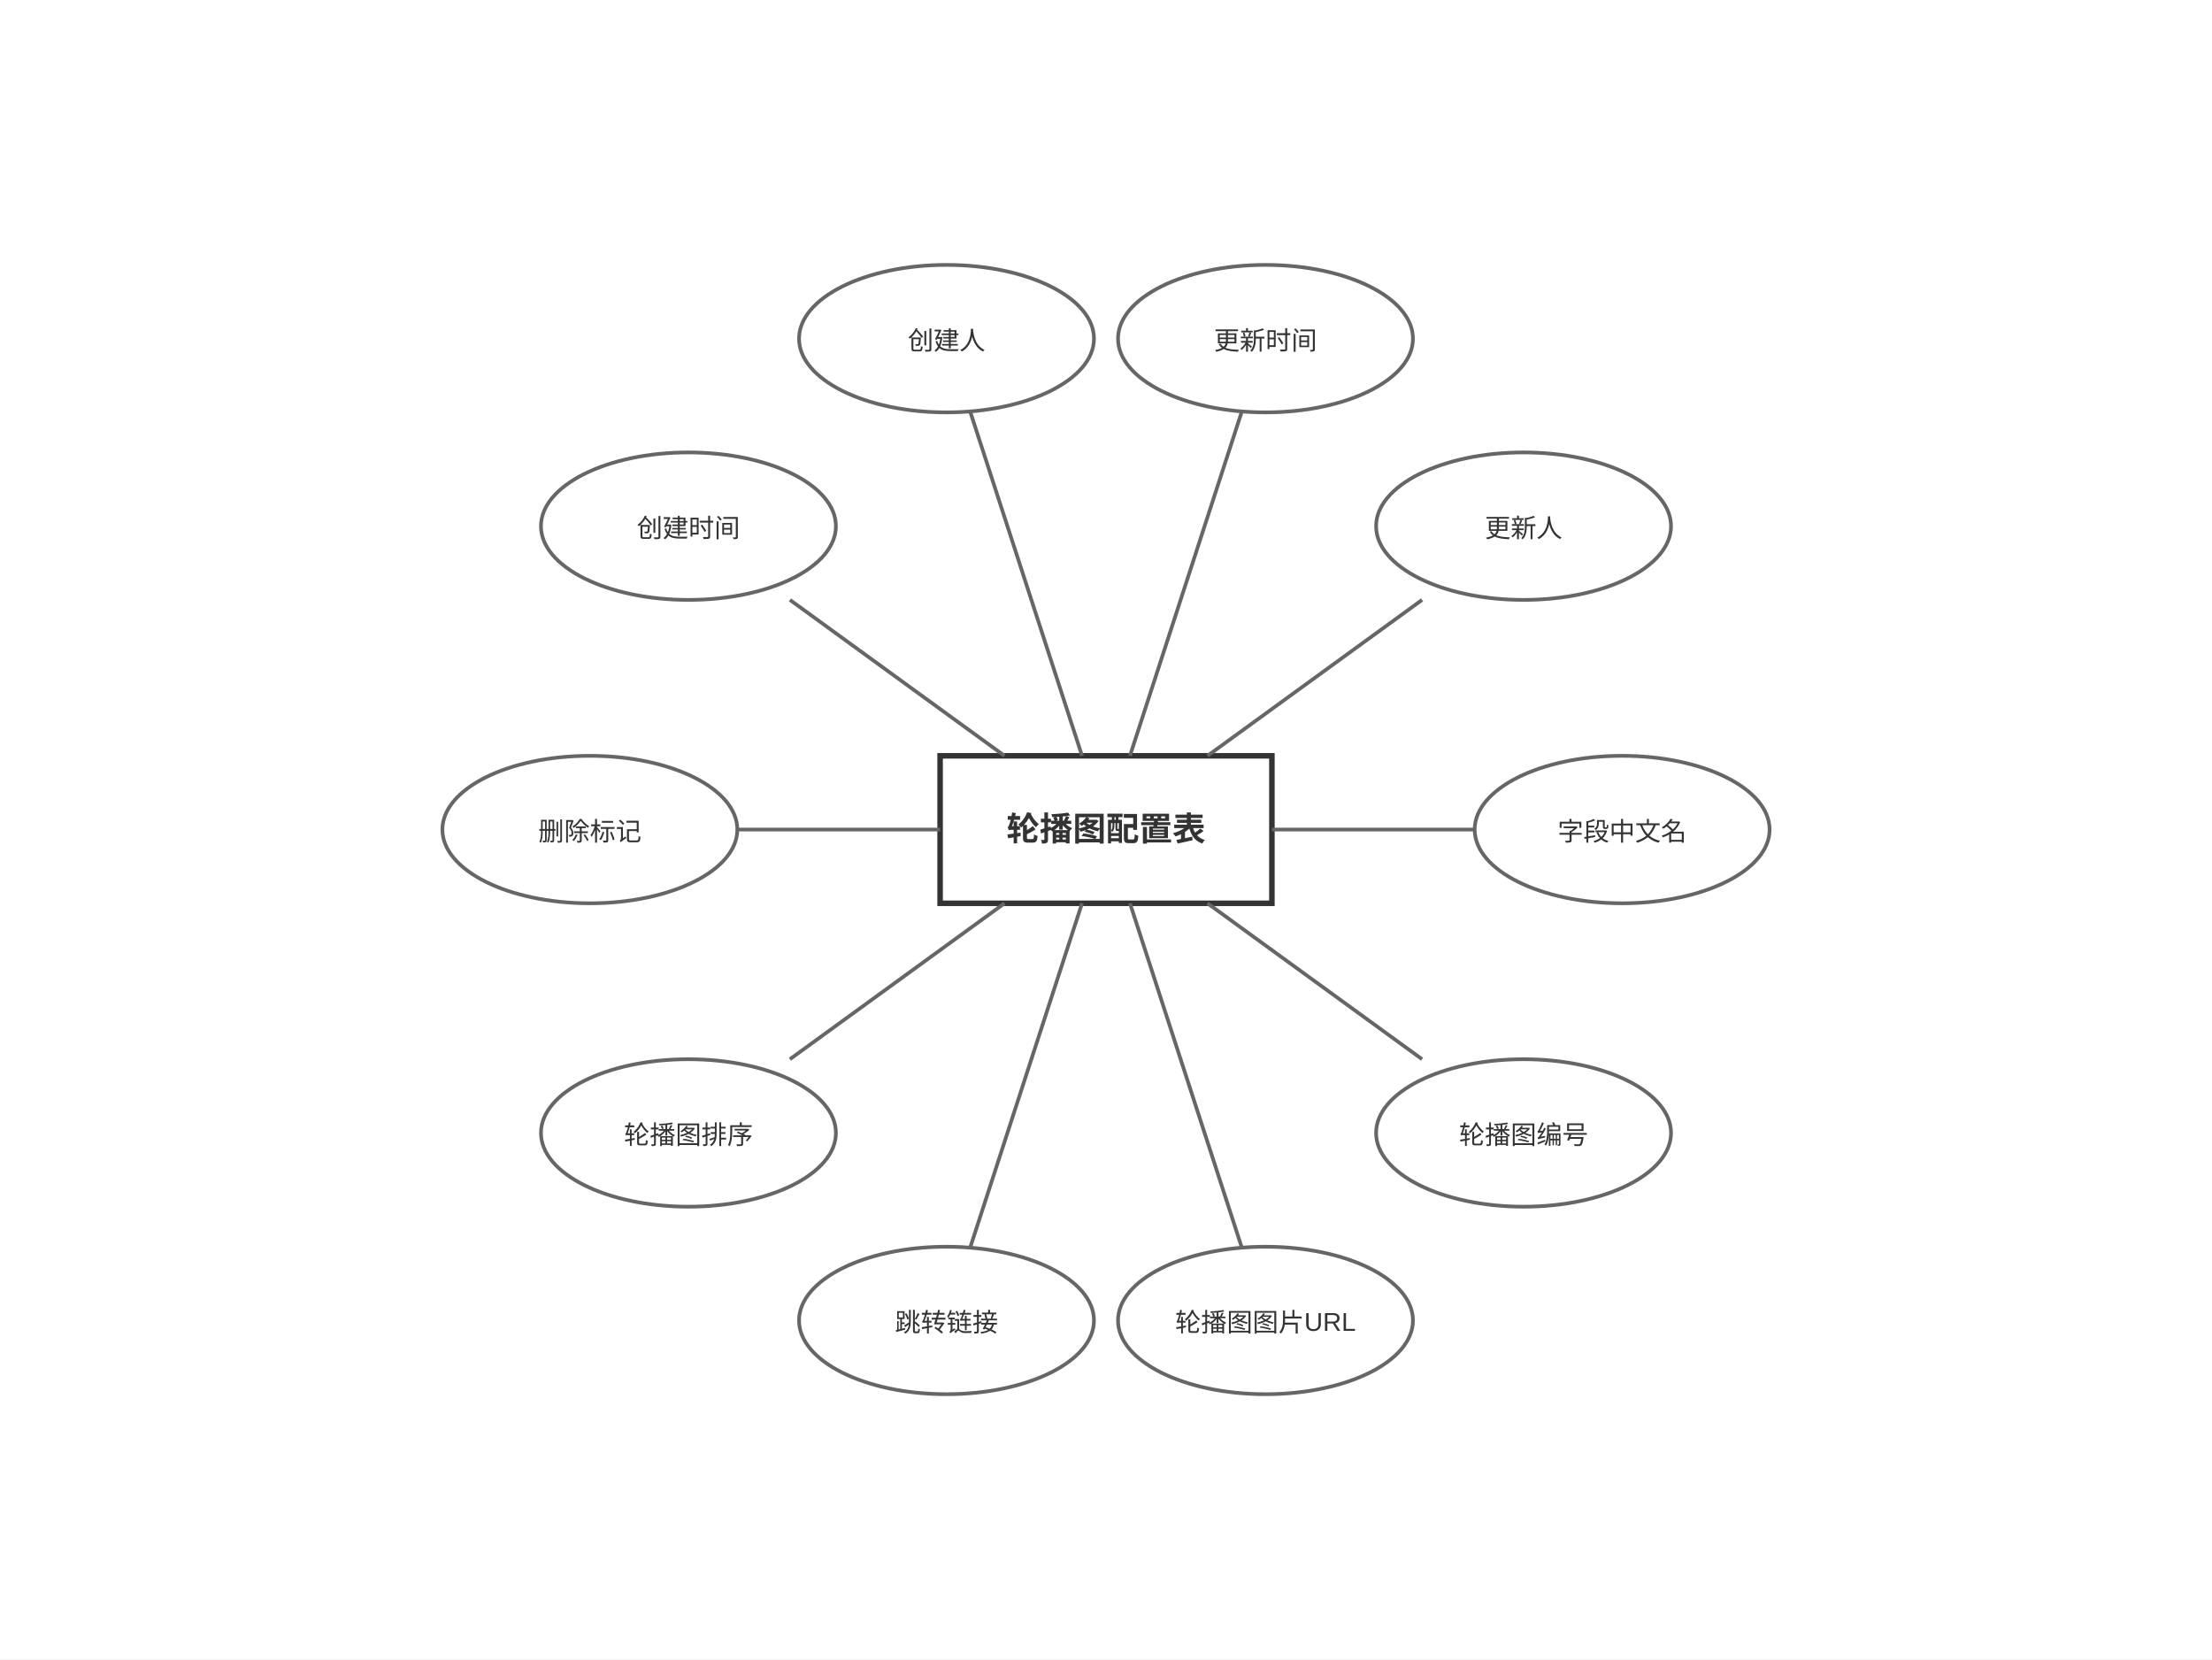
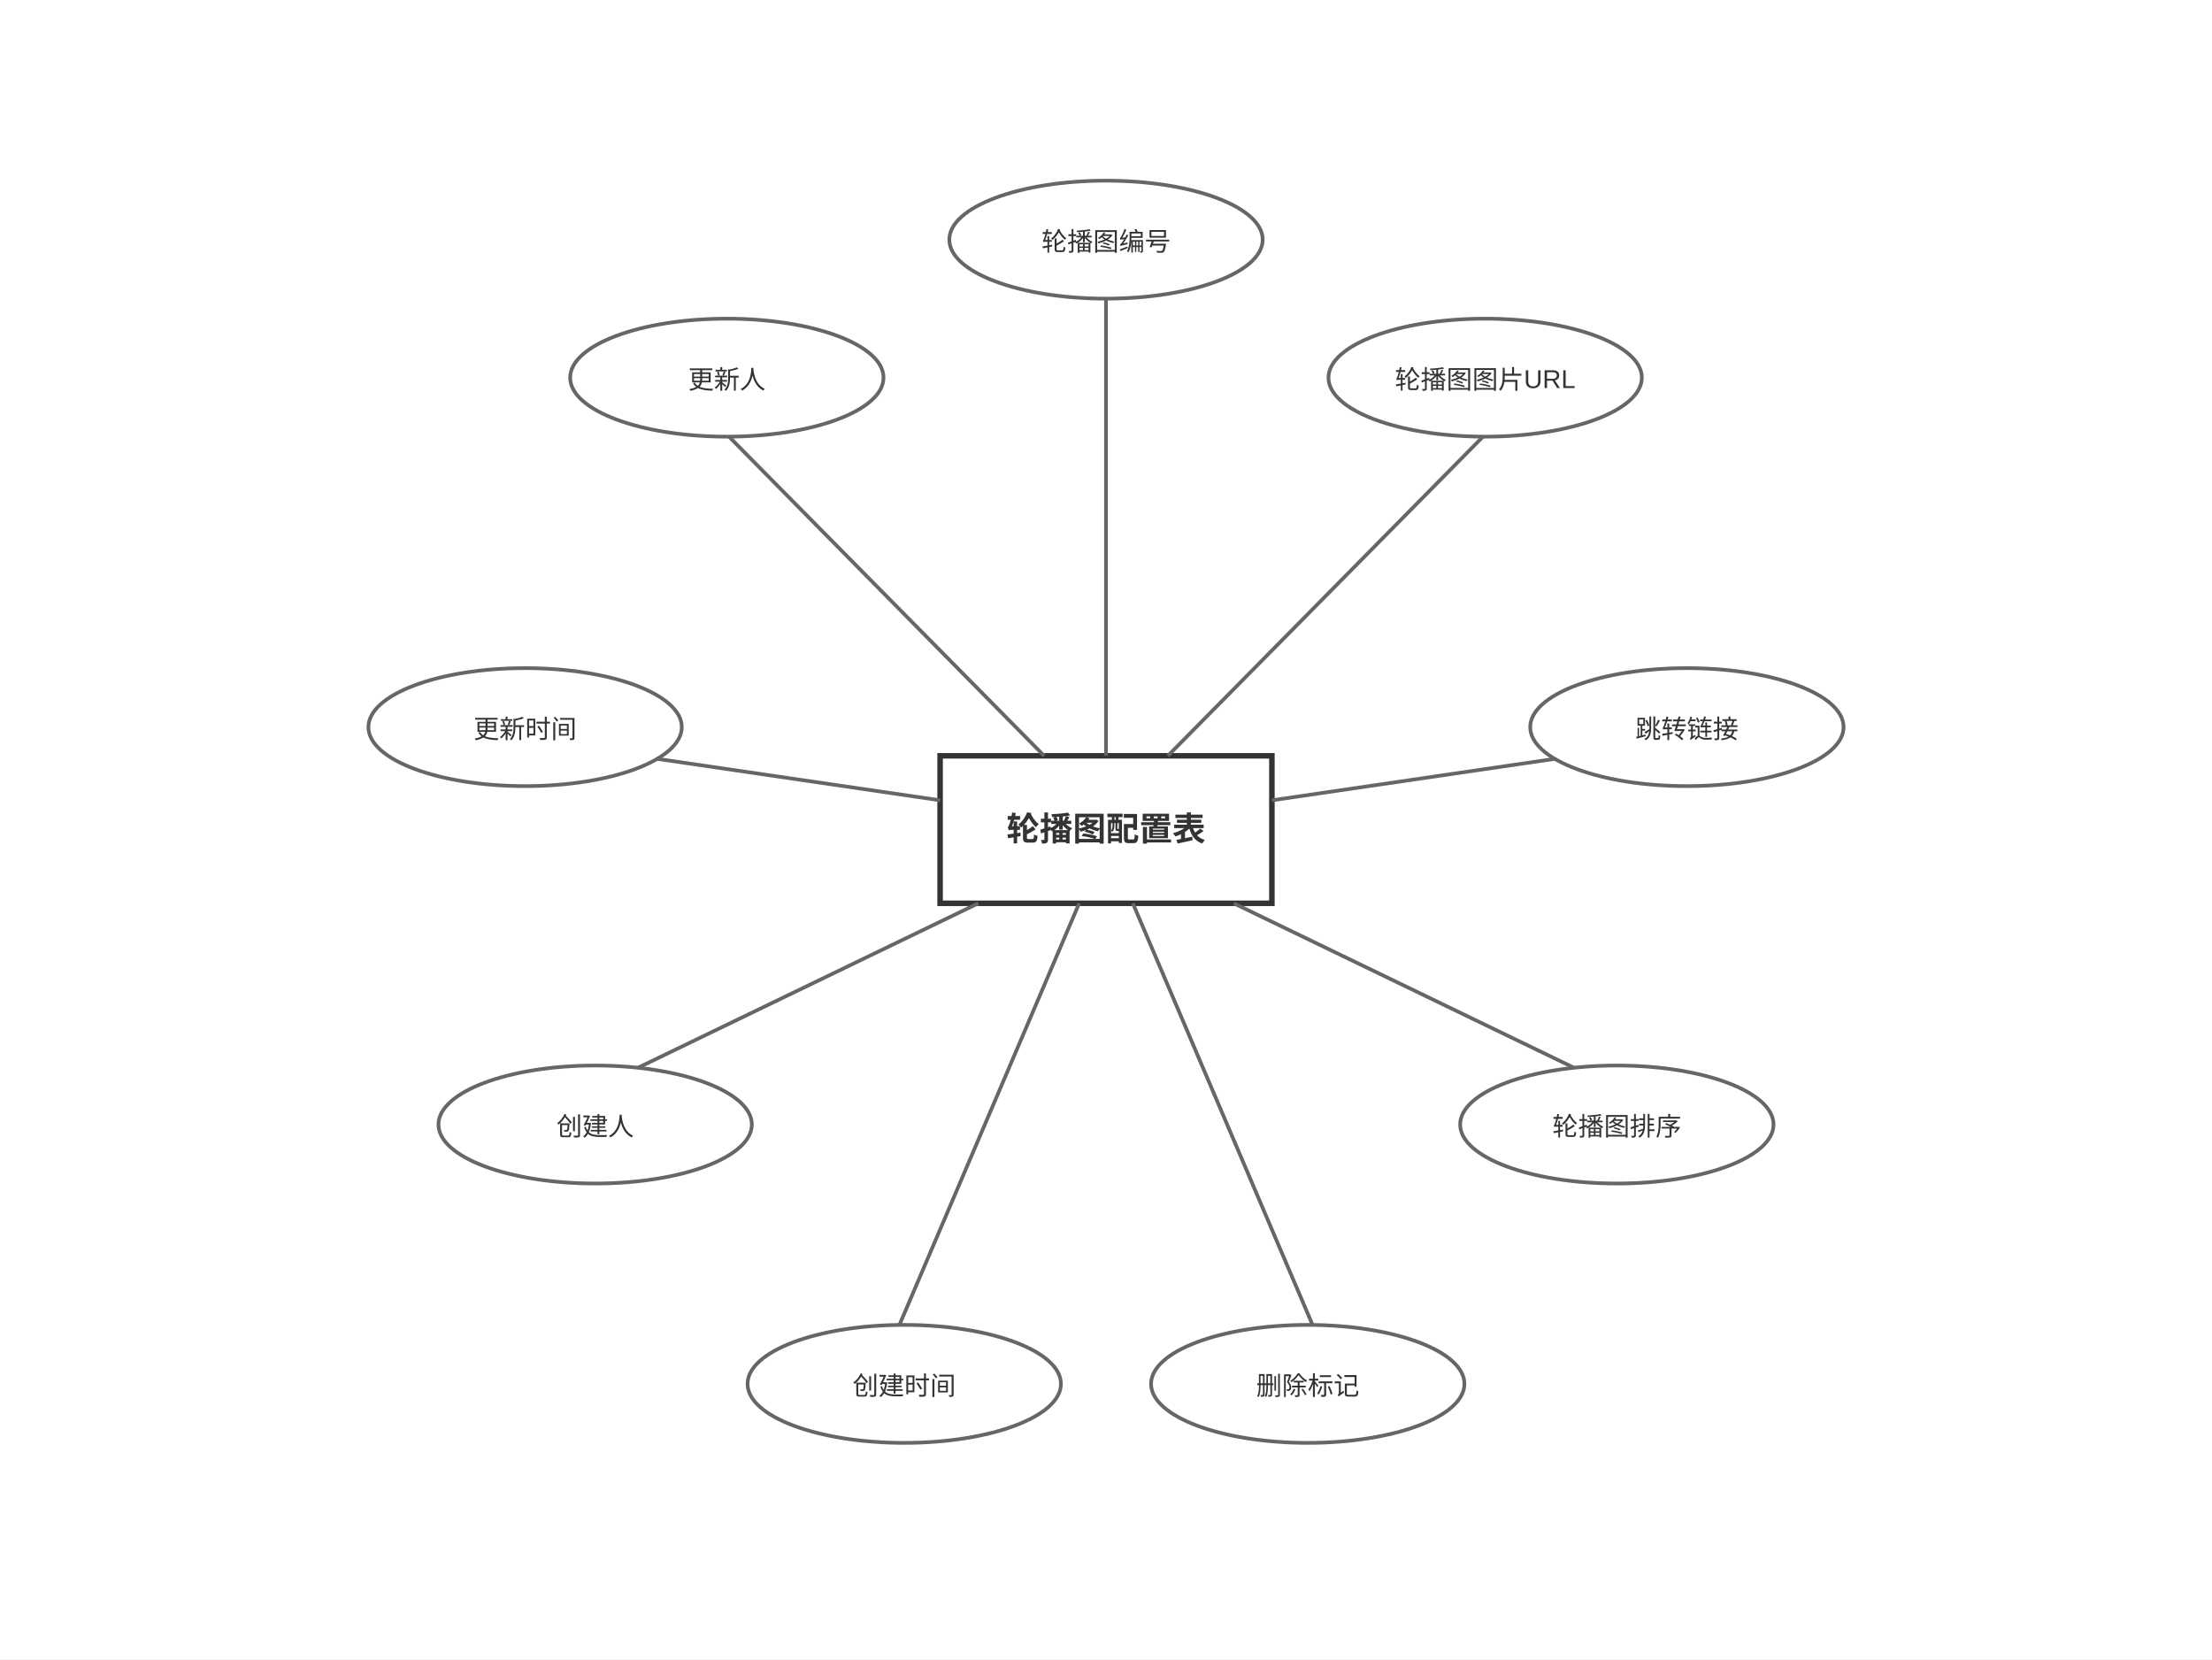
<svg xmlns="http://www.w3.org/2000/svg" width="1200" height="900" viewBox="0 0 1200 900">
  <rect width="1200" height="900" fill="#ffffff" />
-   <rect x="510" y="410" width="180" height="80" fill="#fff" stroke="#333" stroke-width="3" />
-   <text x="600" y="456" text-anchor="middle" font-family="Microsoft YaHei, SimHei, Arial" font-size="18" font-weight="bold" fill="#333">轮播图配置表</text>
-   <line x1="690" y1="450" x2="800" y2="450" stroke="#666" stroke-width="2" />
-   <ellipse cx="880" cy="450" rx="80" ry="40" fill="#fff" stroke="#666" stroke-width="2" />
-   <text x="880" y="456" text-anchor="middle" font-family="Microsoft YaHei, SimHei, Arial" font-size="14" fill="#333">字段中文名</text>
-   <line x1="655.055" y1="490" x2="771.469" y2="574.58" stroke="#666" stroke-width="2" />
-   <ellipse cx="826.525" cy="614.58" rx="80" ry="40" fill="#fff" stroke="#666" stroke-width="2" />
-   <text x="826.525" y="620.58" text-anchor="middle" font-family="Microsoft YaHei, SimHei, Arial" font-size="14" fill="#333">轮播图编号</text>
-   <line x1="612.997" y1="490" x2="673.528" y2="676.296" stroke="#666" stroke-width="2" />
-   <ellipse cx="686.525" cy="716.296" rx="80" ry="40" fill="#fff" stroke="#666" stroke-width="2" />
-   <text x="686.525" y="722.296" text-anchor="middle" font-family="Microsoft YaHei, SimHei, Arial" font-size="14" fill="#333">轮播图图片URL</text>
-   <line x1="587.003" y1="490" x2="526.472" y2="676.296" stroke="#666" stroke-width="2" />
-   <ellipse cx="513.475" cy="716.296" rx="80" ry="40" fill="#fff" stroke="#666" stroke-width="2" />
-   <text x="513.475" y="722.296" text-anchor="middle" font-family="Microsoft YaHei, SimHei, Arial" font-size="14" fill="#333">跳转链接</text>
-   <line x1="544.945" y1="490" x2="428.531" y2="574.58" stroke="#666" stroke-width="2" />
-   <ellipse cx="373.475" cy="614.58" rx="80" ry="40" fill="#fff" stroke="#666" stroke-width="2" />
-   <text x="373.475" y="620.58" text-anchor="middle" font-family="Microsoft YaHei, SimHei, Arial" font-size="14" fill="#333">轮播图排序</text>
-   <line x1="510" y1="450" x2="400" y2="450" stroke="#666" stroke-width="2" />
-   <ellipse cx="320" cy="450" rx="80" ry="40" fill="#fff" stroke="#666" stroke-width="2" />
-   <text x="320" y="456" text-anchor="middle" font-family="Microsoft YaHei, SimHei, Arial" font-size="14" fill="#333">删除标记</text>
-   <line x1="544.945" y1="410" x2="428.531" y2="325.42" stroke="#666" stroke-width="2" />
-   <ellipse cx="373.475" cy="285.42" rx="80" ry="40" fill="#fff" stroke="#666" stroke-width="2" />
-   <text x="373.475" y="291.42" text-anchor="middle" font-family="Microsoft YaHei, SimHei, Arial" font-size="14" fill="#333">创建时间</text>
-   <line x1="587.003" y1="410" x2="526.472" y2="223.704" stroke="#666" stroke-width="2" />
-   <ellipse cx="513.475" cy="183.704" rx="80" ry="40" fill="#fff" stroke="#666" stroke-width="2" />
-   <text x="513.475" y="189.704" text-anchor="middle" font-family="Microsoft YaHei, SimHei, Arial" font-size="14" fill="#333">创建人</text>
-   <line x1="612.997" y1="410" x2="673.528" y2="223.704" stroke="#666" stroke-width="2" />
-   <ellipse cx="686.525" cy="183.704" rx="80" ry="40" fill="#fff" stroke="#666" stroke-width="2" />
-   <text x="686.525" y="189.704" text-anchor="middle" font-family="Microsoft YaHei, SimHei, Arial" font-size="14" fill="#333">更新时间</text>
-   <line x1="655.055" y1="410" x2="771.469" y2="325.42" stroke="#666" stroke-width="2" />
-   <ellipse cx="826.525" cy="285.42" rx="80" ry="40" fill="#fff" stroke="#666" stroke-width="2" />
-   <text x="826.525" y="291.42" text-anchor="middle" font-family="Microsoft YaHei, SimHei, Arial" font-size="14" fill="#333">更新人</text>
+   <rect x="510.0" y="410.0" width="180" height="80" fill="#fff" stroke="#333" stroke-width="3" />
+   <text x="600.0" y="456.0" text-anchor="middle" font-family="Microsoft YaHei, SimHei, Arial" font-size="18" font-weight="bold" fill="#333">轮播图配置表</text>
+   <line x1="600.0" y1="410.0" x2="600.0" y2="98.0" stroke="#666" stroke-width="2" />
+   <ellipse cx="600.0" cy="130.0" rx="85" ry="32" fill="#fff" stroke="#666" stroke-width="2" />
+   <text x="600.0" y="136.0" text-anchor="middle" font-family="Microsoft YaHei, SimHei, Arial" font-size="14" fill="#333">轮播图编号</text>
+   <line x1="633.564" y1="410.0" x2="860.329" y2="180.352" stroke="#666" stroke-width="2" />
+   <ellipse cx="805.692" cy="204.866" rx="85" ry="32" fill="#fff" stroke="#666" stroke-width="2" />
+   <text x="805.692" y="210.866" text-anchor="middle" font-family="Microsoft YaHei, SimHei, Arial" font-size="14" fill="#333">轮播图图片URL</text>
+   <line x1="690.0" y1="434.131" x2="998.847" y2="388.876" stroke="#666" stroke-width="2" />
+   <ellipse cx="915.138" cy="394.433" rx="85" ry="32" fill="#fff" stroke="#666" stroke-width="2" />
+   <text x="915.138" y="400.433" text-anchor="middle" font-family="Microsoft YaHei, SimHei, Arial" font-size="14" fill="#333">跳转链接</text>
+   <line x1="669.282" y1="490.0" x2="950.74" y2="626.0" stroke="#666" stroke-width="2" />
+   <ellipse cx="877.128" cy="610.0" rx="85" ry="32" fill="#fff" stroke="#666" stroke-width="2" />
+   <text x="877.128" y="616.0" text-anchor="middle" font-family="Microsoft YaHei, SimHei, Arial" font-size="14" fill="#333">轮播图排序</text>
+   <line x1="614.559" y1="490.0" x2="738.518" y2="780.772" stroke="#666" stroke-width="2" />
+   <ellipse cx="709.446" cy="750.702" rx="85" ry="32" fill="#fff" stroke="#666" stroke-width="2" />
+   <text x="709.446" y="756.702" text-anchor="middle" font-family="Microsoft YaHei, SimHei, Arial" font-size="14" fill="#333">删除标记</text>
+   <line x1="585.441" y1="490.0" x2="461.482" y2="780.772" stroke="#666" stroke-width="2" />
+   <ellipse cx="490.554" cy="750.702" rx="85" ry="32" fill="#fff" stroke="#666" stroke-width="2" />
+   <text x="490.554" y="756.702" text-anchor="middle" font-family="Microsoft YaHei, SimHei, Arial" font-size="14" fill="#333">创建时间</text>
+   <line x1="530.718" y1="490.0" x2="249.26" y2="626" stroke="#666" stroke-width="2" />
+   <ellipse cx="322.872" cy="610" rx="85" ry="32" fill="#fff" stroke="#666" stroke-width="2" />
+   <text x="322.872" y="616" text-anchor="middle" font-family="Microsoft YaHei, SimHei, Arial" font-size="14" fill="#333">创建人</text>
+   <line x1="510.0" y1="434.131" x2="201.153" y2="388.876" stroke="#666" stroke-width="2" />
+   <ellipse cx="284.862" cy="394.433" rx="85" ry="32" fill="#fff" stroke="#666" stroke-width="2" />
+   <text x="284.862" y="400.433" text-anchor="middle" font-family="Microsoft YaHei, SimHei, Arial" font-size="14" fill="#333">更新时间</text>
+   <line x1="566.436" y1="410.0" x2="339.671" y2="180.352" stroke="#666" stroke-width="2" />
+   <ellipse cx="394.308" cy="204.866" rx="85" ry="32" fill="#fff" stroke="#666" stroke-width="2" />
+   <text x="394.308" y="210.866" text-anchor="middle" font-family="Microsoft YaHei, SimHei, Arial" font-size="14" fill="#333">更新人</text>
</svg>
